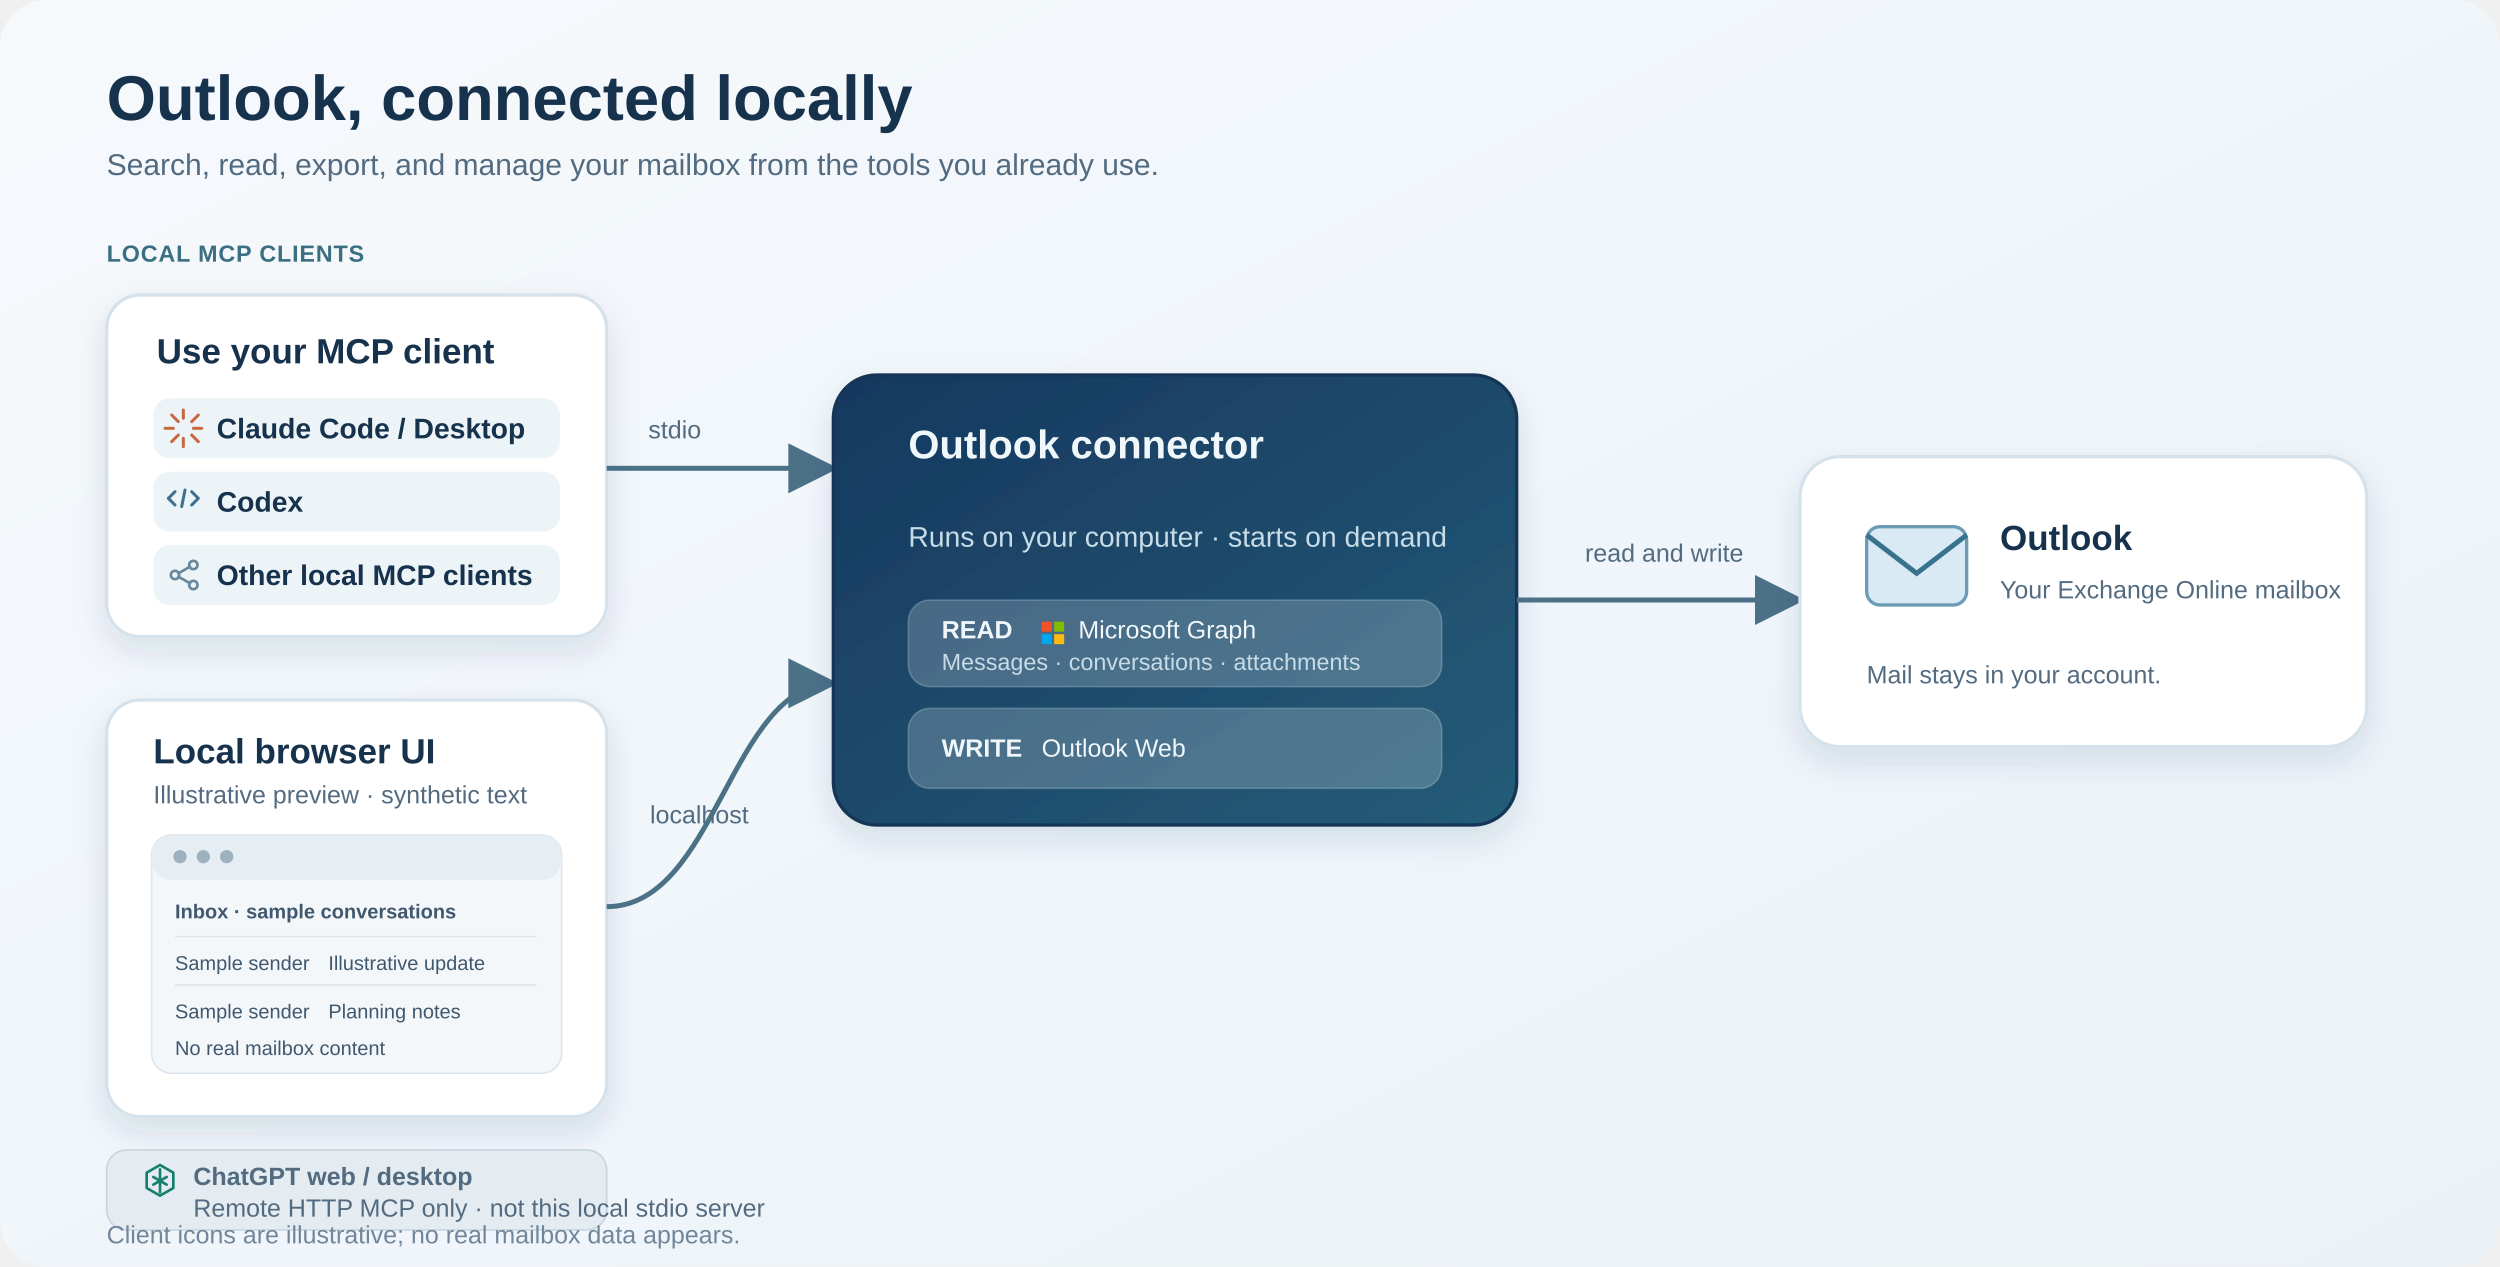
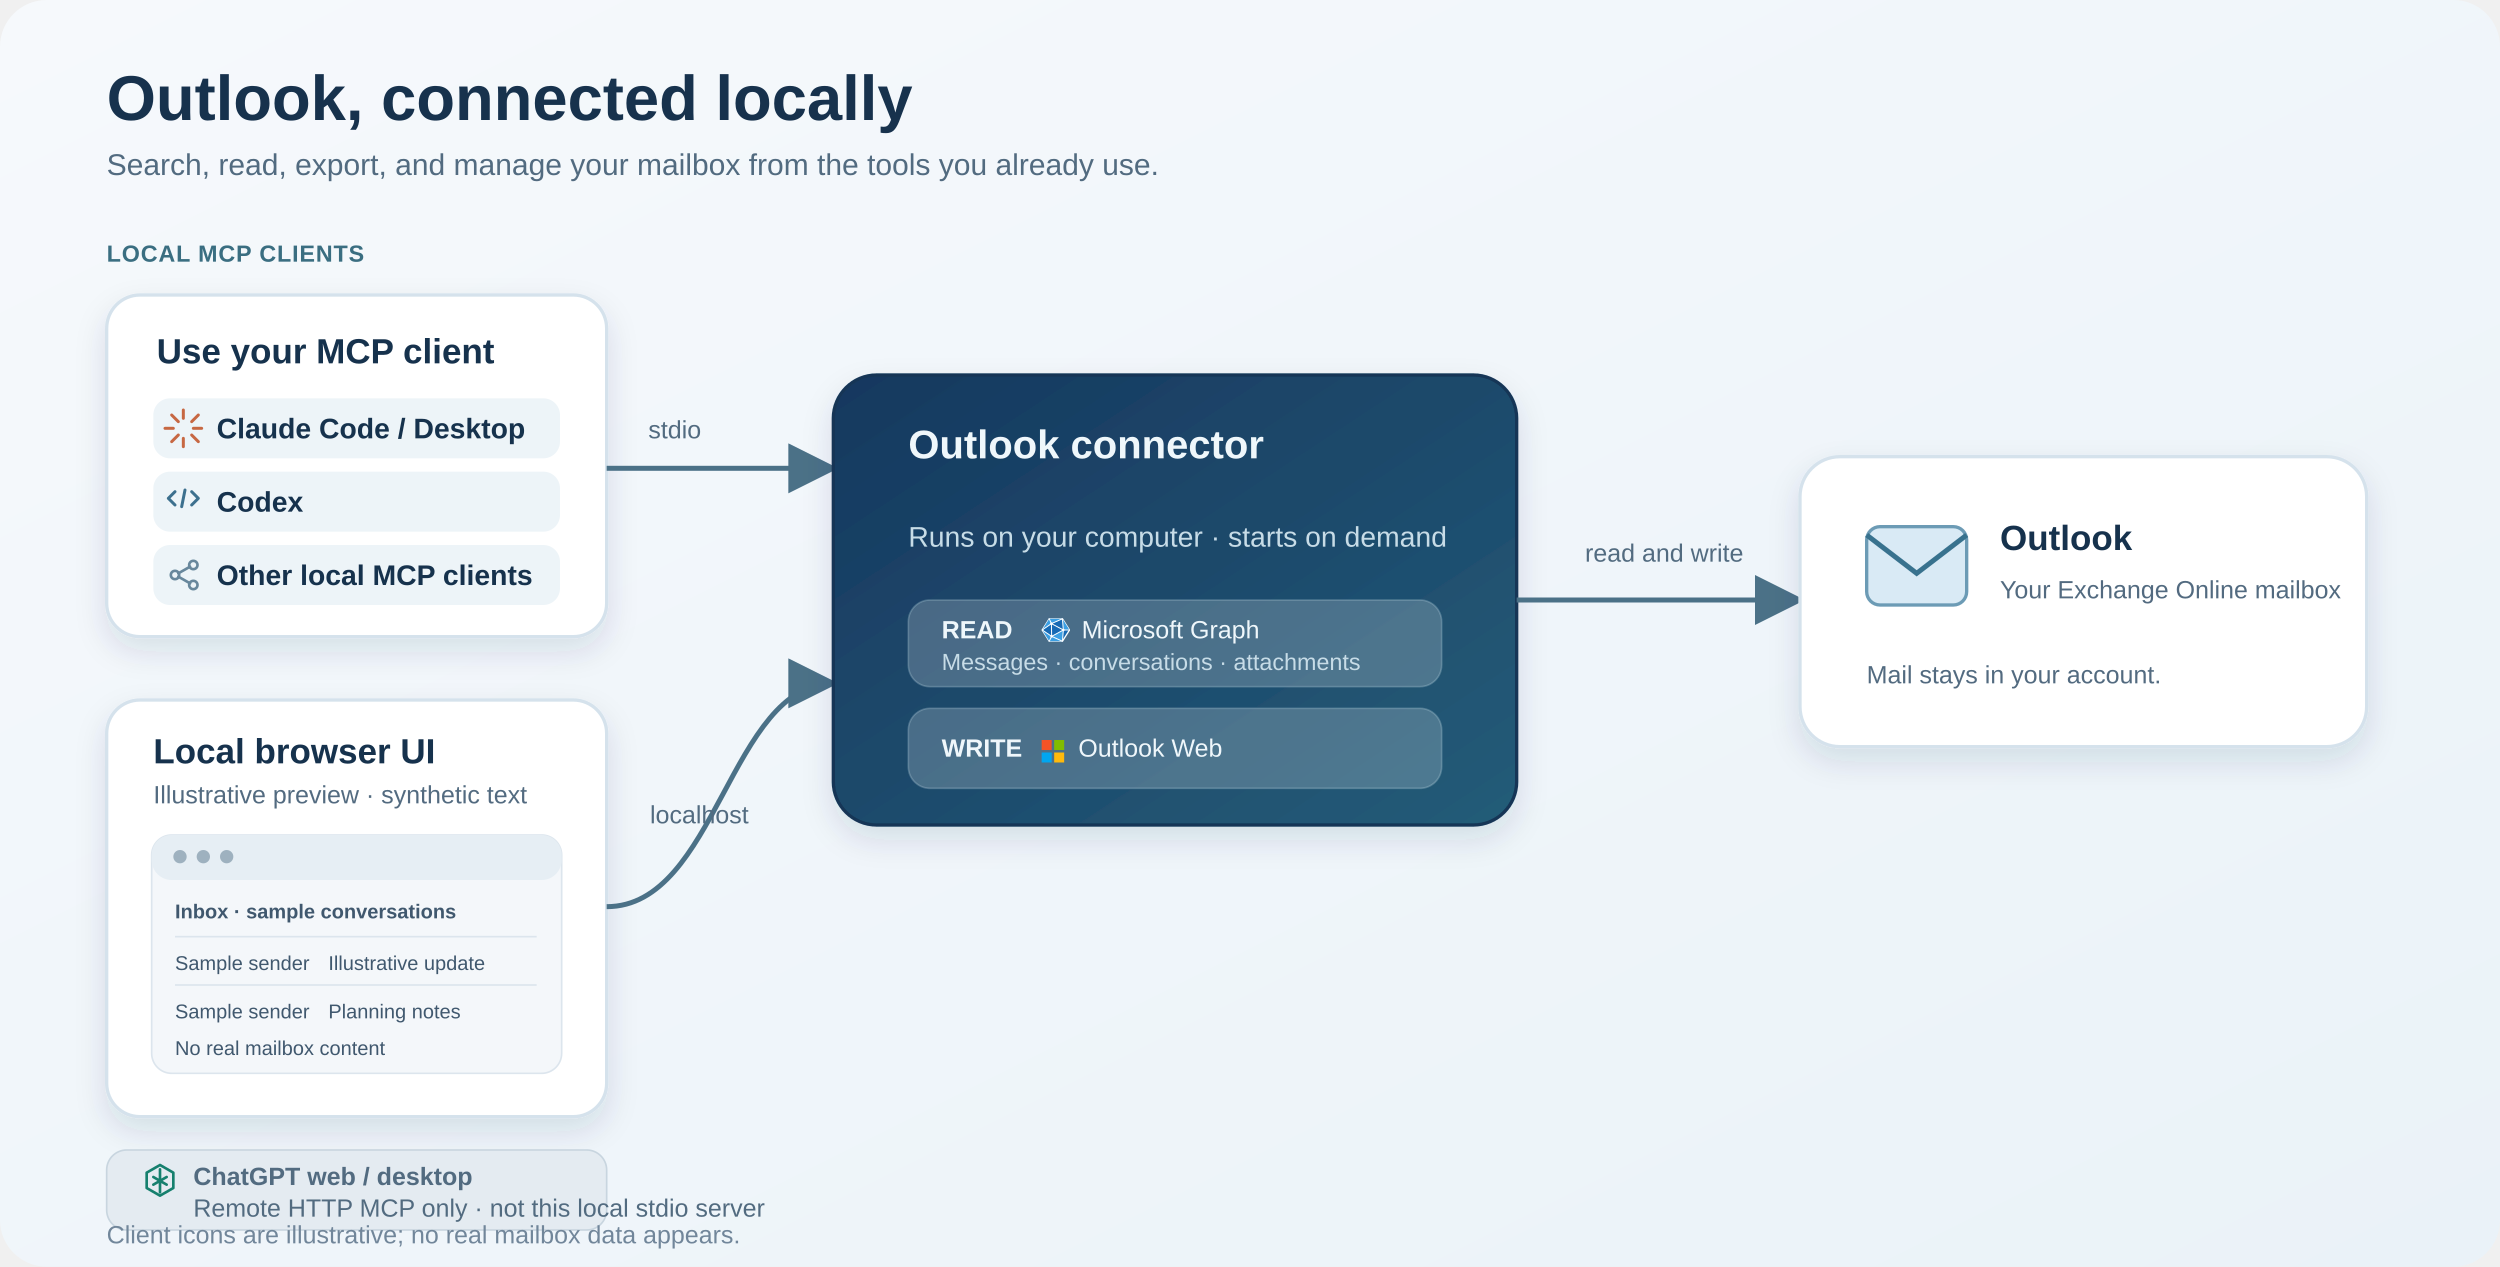
<svg xmlns="http://www.w3.org/2000/svg" width="1500" height="760" viewBox="0 0 1500 760" role="img" aria-labelledby="title description">
  <defs>
    <linearGradient id="bg" x1="0" y1="0" x2="1" y2="1">
      <stop offset="0" stop-color="#f6f9fc" />
      <stop offset="1" stop-color="#eaf2f8" />
    </linearGradient>
    <linearGradient id="connector" x1="0" y1="0" x2="1" y2="1">
      <stop offset="0" stop-color="#16385f" />
      <stop offset="1" stop-color="#245c78" />
    </linearGradient>
    <marker id="arrow" markerWidth="12" markerHeight="12" refX="10" refY="6" orient="auto">
      <path d="M1 1L11 6L1 11Z" fill="#4b7187" />
    </marker>
    <filter id="shadow" x="-20%" y="-20%" width="140%" height="150%">
      <feDropShadow dx="0" dy="8" stdDeviation="9" flood-color="#183153" flood-opacity=".12" />
    </filter>
    <style>
      text{font-family:Arial,Helvetica,sans-serif;fill:#17324d}.title{font-size:38px;font-weight:700}.subtitle{font-size:18px;fill:#526b80}.card{fill:#fff;stroke:#d5e2ec;stroke-width:2}.cardtitle{font-size:21px;font-weight:700}.small{font-size:15px;fill:#526b80}.label{font-size:14px;font-weight:700;letter-spacing:.5px;fill:#3a6e81}.client{font-size:17px;font-weight:600}.muted{fill:#71869a}.flow{fill:none;stroke:#4b7187;stroke-width:3;marker-end:url(#arrow)}.row{font-size:12px;fill:#40586e}.connector-panel text{fill:#eff7fb}.connector-panel .connector-secondary{fill:#c7dce7}
    </style>
  </defs>
  <rect width="1500" height="760" rx="28" fill="url(#bg)" />
  <text x="64" y="72" class="title">Outlook, connected locally</text>
  <text x="64" y="105" class="subtitle">Search, read, export, and manage your mailbox from the tools you already use.</text>
  <text x="64" y="157" class="label">LOCAL MCP CLIENTS</text>
  <g filter="url(#shadow)">
    <rect x="64" y="177" width="300" height="205" rx="20" class="card" />
    <text x="94" y="218" class="cardtitle">Use your MCP client</text>
    <rect x="92" y="239" width="244" height="36" rx="10" fill="#edf4f8" />
    <g aria-hidden="true" fill="none" stroke="#c76743" stroke-width="1.8" stroke-linecap="round">
      <path d="M110 246v5m0 12v5m-11-11h5m12 0h5m-18-8 4 4m8 8 4 4m0-16-4 4m-8 8-4 4" />
    </g>
    <text x="130" y="263" class="client">Claude Code / Desktop</text>
    <rect x="92" y="283" width="244" height="36" rx="10" fill="#edf4f8" />
    <g aria-hidden="true" fill="none" stroke="#3c708e" stroke-width="1.8" stroke-linecap="round" stroke-linejoin="round">
      <path d="m105 295-4 4 4 4m10-8 4 4-4 4m-4-9-2 10" />
    </g>
    <text x="130" y="307" class="client">Codex</text>
    <rect x="92" y="327" width="244" height="36" rx="10" fill="#edf4f8" />
    <g aria-hidden="true" fill="none" stroke="#67879c" stroke-width="1.6" stroke-linecap="round">
      <circle cx="105" cy="345" r="2.5" />
      <circle cx="116" cy="339" r="2.5" />
      <circle cx="116" cy="351" r="2.5" />
      <path d="m107 344 7-4m-7 6 7 4" />
    </g>
    <text x="130" y="351" class="client">Other local MCP clients</text>
  </g>
  <path d="M364 281C430 281 438 281 500 281" class="flow" />
  <text x="389" y="263" class="small">stdio</text>
  <g filter="url(#shadow)">
    <rect x="64" y="420" width="300" height="250" rx="20" class="card" />
    <text x="92" y="458" class="cardtitle">Local browser UI</text>
    <text x="92" y="482" class="small">Illustrative preview · synthetic text</text>
    <rect x="91" y="501" width="246" height="143" rx="12" fill="#f4f7fa" stroke="#dce5ed" />
    <rect x="91" y="501" width="246" height="27" rx="12" fill="#e6eef4" />
    <circle cx="108" cy="514" r="4" fill="#9eb1bf" />
    <circle cx="122" cy="514" r="4" fill="#9eb1bf" />
    <circle cx="136" cy="514" r="4" fill="#9eb1bf" />
    <text x="105" y="551" class="row" font-weight="700">Inbox · sample conversations</text>
    <line x1="105" y1="562" x2="322" y2="562" stroke="#dce5ed" />
    <text x="105" y="582" class="row">Sample sender</text>
    <text x="197" y="582" class="row">Illustrative update</text>
    <line x1="105" y1="591" x2="322" y2="591" stroke="#dce5ed" />
    <text x="105" y="611" class="row">Sample sender</text>
    <text x="197" y="611" class="row">Planning notes</text>
    <text x="105" y="633" class="row">No real mailbox content</text>
  </g>
  <path d="M364 544C430 544 438 410 500 410" class="flow" />
  <text x="390" y="494" class="small">localhost</text>
  <g>
    <rect x="64" y="690" width="300" height="48" rx="12" fill="#e4ebf1" stroke="#c8d5df" />
    <g aria-hidden="true" fill="none" stroke="#16806e" stroke-width="1.6" stroke-linecap="round" stroke-linejoin="round">
      <path d="m96 699 8 4.6v9.2l-8 4.6-8-4.6v-9.2z" />
      <path d="m92 706.2 8 4.6m0-4.6-8 4.6m4-9.2v13.8" />
    </g>
    <text x="116" y="711" class="small" font-weight="700">ChatGPT web / desktop</text>
    <text x="116" y="730" class="small">Remote HTTP MCP only · not this local stdio server</text>
  </g>
  <g class="connector-panel" filter="url(#shadow)">
    <rect x="500" y="225" width="410" height="270" rx="26" fill="url(#connector)" stroke="#123656" stroke-width="2" />
    <text x="545" y="275" font-size="24" font-weight="700" fill="#fff">Outlook connector</text>
    <text x="545" y="328" font-size="17" class="connector-secondary">Runs on your computer · starts on demand</text>
    <rect x="545" y="360" width="320" height="52" rx="13" fill="#ffffff" fill-opacity=".2" stroke="#d5edf5" stroke-opacity=".24" />
    <text x="565" y="383" font-size="15" font-weight="700" fill="#fff">READ</text>
    <g aria-hidden="true">
-       <rect x="625" y="373" width="6" height="6" fill="#f35325" />
-       <rect x="632.5" y="373" width="6" height="6" fill="#81bc06" />
-       <rect x="625" y="380.5" width="6" height="6" fill="#05a6f0" />
-       <rect x="632.5" y="380.5" width="6" height="6" fill="#ffba08" />
+       <svg x="625" y="371" width="17" height="14" viewBox="0 0 256 212">
+         <path d="M68 4h120l64 102-64 102H68L4 106Z" fill="#1269b4" stroke="#fff" stroke-width="12" stroke-linejoin="round" />
+         <path d="M68 4h120L88 48ZM188 4l64 102h-56ZM4 106 68 4l20 44ZM188 208 68 208l22-44 106-58ZM68 208 4 106l86 58Z" fill="#3b9fe3" />
+         <path d="M68 4 88 48 188 4M88 48l108 58M188 4l8 102h60M252 106h-56l-8 102M188 208l-98-44-22 44M68 208l22-44-86-58M4 106l84-58 2 116 106-58" fill="none" stroke="#fff" stroke-width="9" stroke-linejoin="round" stroke-linecap="round" />
+         <circle cx="88" cy="48" r="11" fill="#fff" />
+         <circle cx="196" cy="106" r="11" fill="#fff" />
+         <circle cx="90" cy="164" r="11" fill="#fff" />
+       </svg>
    </g>
-     <text x="647" y="383" font-size="15" fill="#e4f0f5">Microsoft Graph</text>
+     <text x="649" y="383" font-size="15" fill="#e4f0f5">Microsoft Graph</text>
    <text x="565" y="402" font-size="14" class="connector-secondary">Messages · conversations · attachments</text>
    <rect x="545" y="425" width="320" height="48" rx="13" fill="#ffffff" fill-opacity=".2" stroke="#d5edf5" stroke-opacity=".24" />
    <text x="565" y="454" font-size="15" font-weight="700" fill="#fff">WRITE</text>
-     <text x="625" y="454" font-size="15" fill="#e4f0f5">Outlook Web</text>
+     <g aria-hidden="true">
+       <rect x="625" y="444" width="6" height="6" fill="#f35325" />
+       <rect x="632.5" y="444" width="6" height="6" fill="#81bc06" />
+       <rect x="625" y="451.5" width="6" height="6" fill="#05a6f0" />
+       <rect x="632.5" y="451.5" width="6" height="6" fill="#ffba08" />
+     </g>
+     <text x="647" y="454" font-size="15" fill="#e4f0f5">Outlook Web</text>
  </g>
  <path d="M910 360H1080" class="flow" />
  <text x="951" y="337" class="small">read and write</text>
  <g filter="url(#shadow)">
    <rect x="1080" y="274" width="340" height="174" rx="24" class="card" />
    <rect x="1120" y="316" width="60" height="47" rx="8" fill="#d9eaf5" stroke="#6c9bb5" stroke-width="2" />
    <path d="M1120 321l30 23 30-23" fill="none" stroke="#39728e" stroke-width="3" />
    <text x="1200" y="330" class="cardtitle">Outlook</text>
    <text x="1200" y="359" class="small">Your Exchange Online mailbox</text>
    <text x="1120" y="410" class="small">Mail stays in your account.</text>
  </g>
  <text x="64" y="746" class="small muted">Client icons are illustrative; no real mailbox data appears.</text>
</svg>
